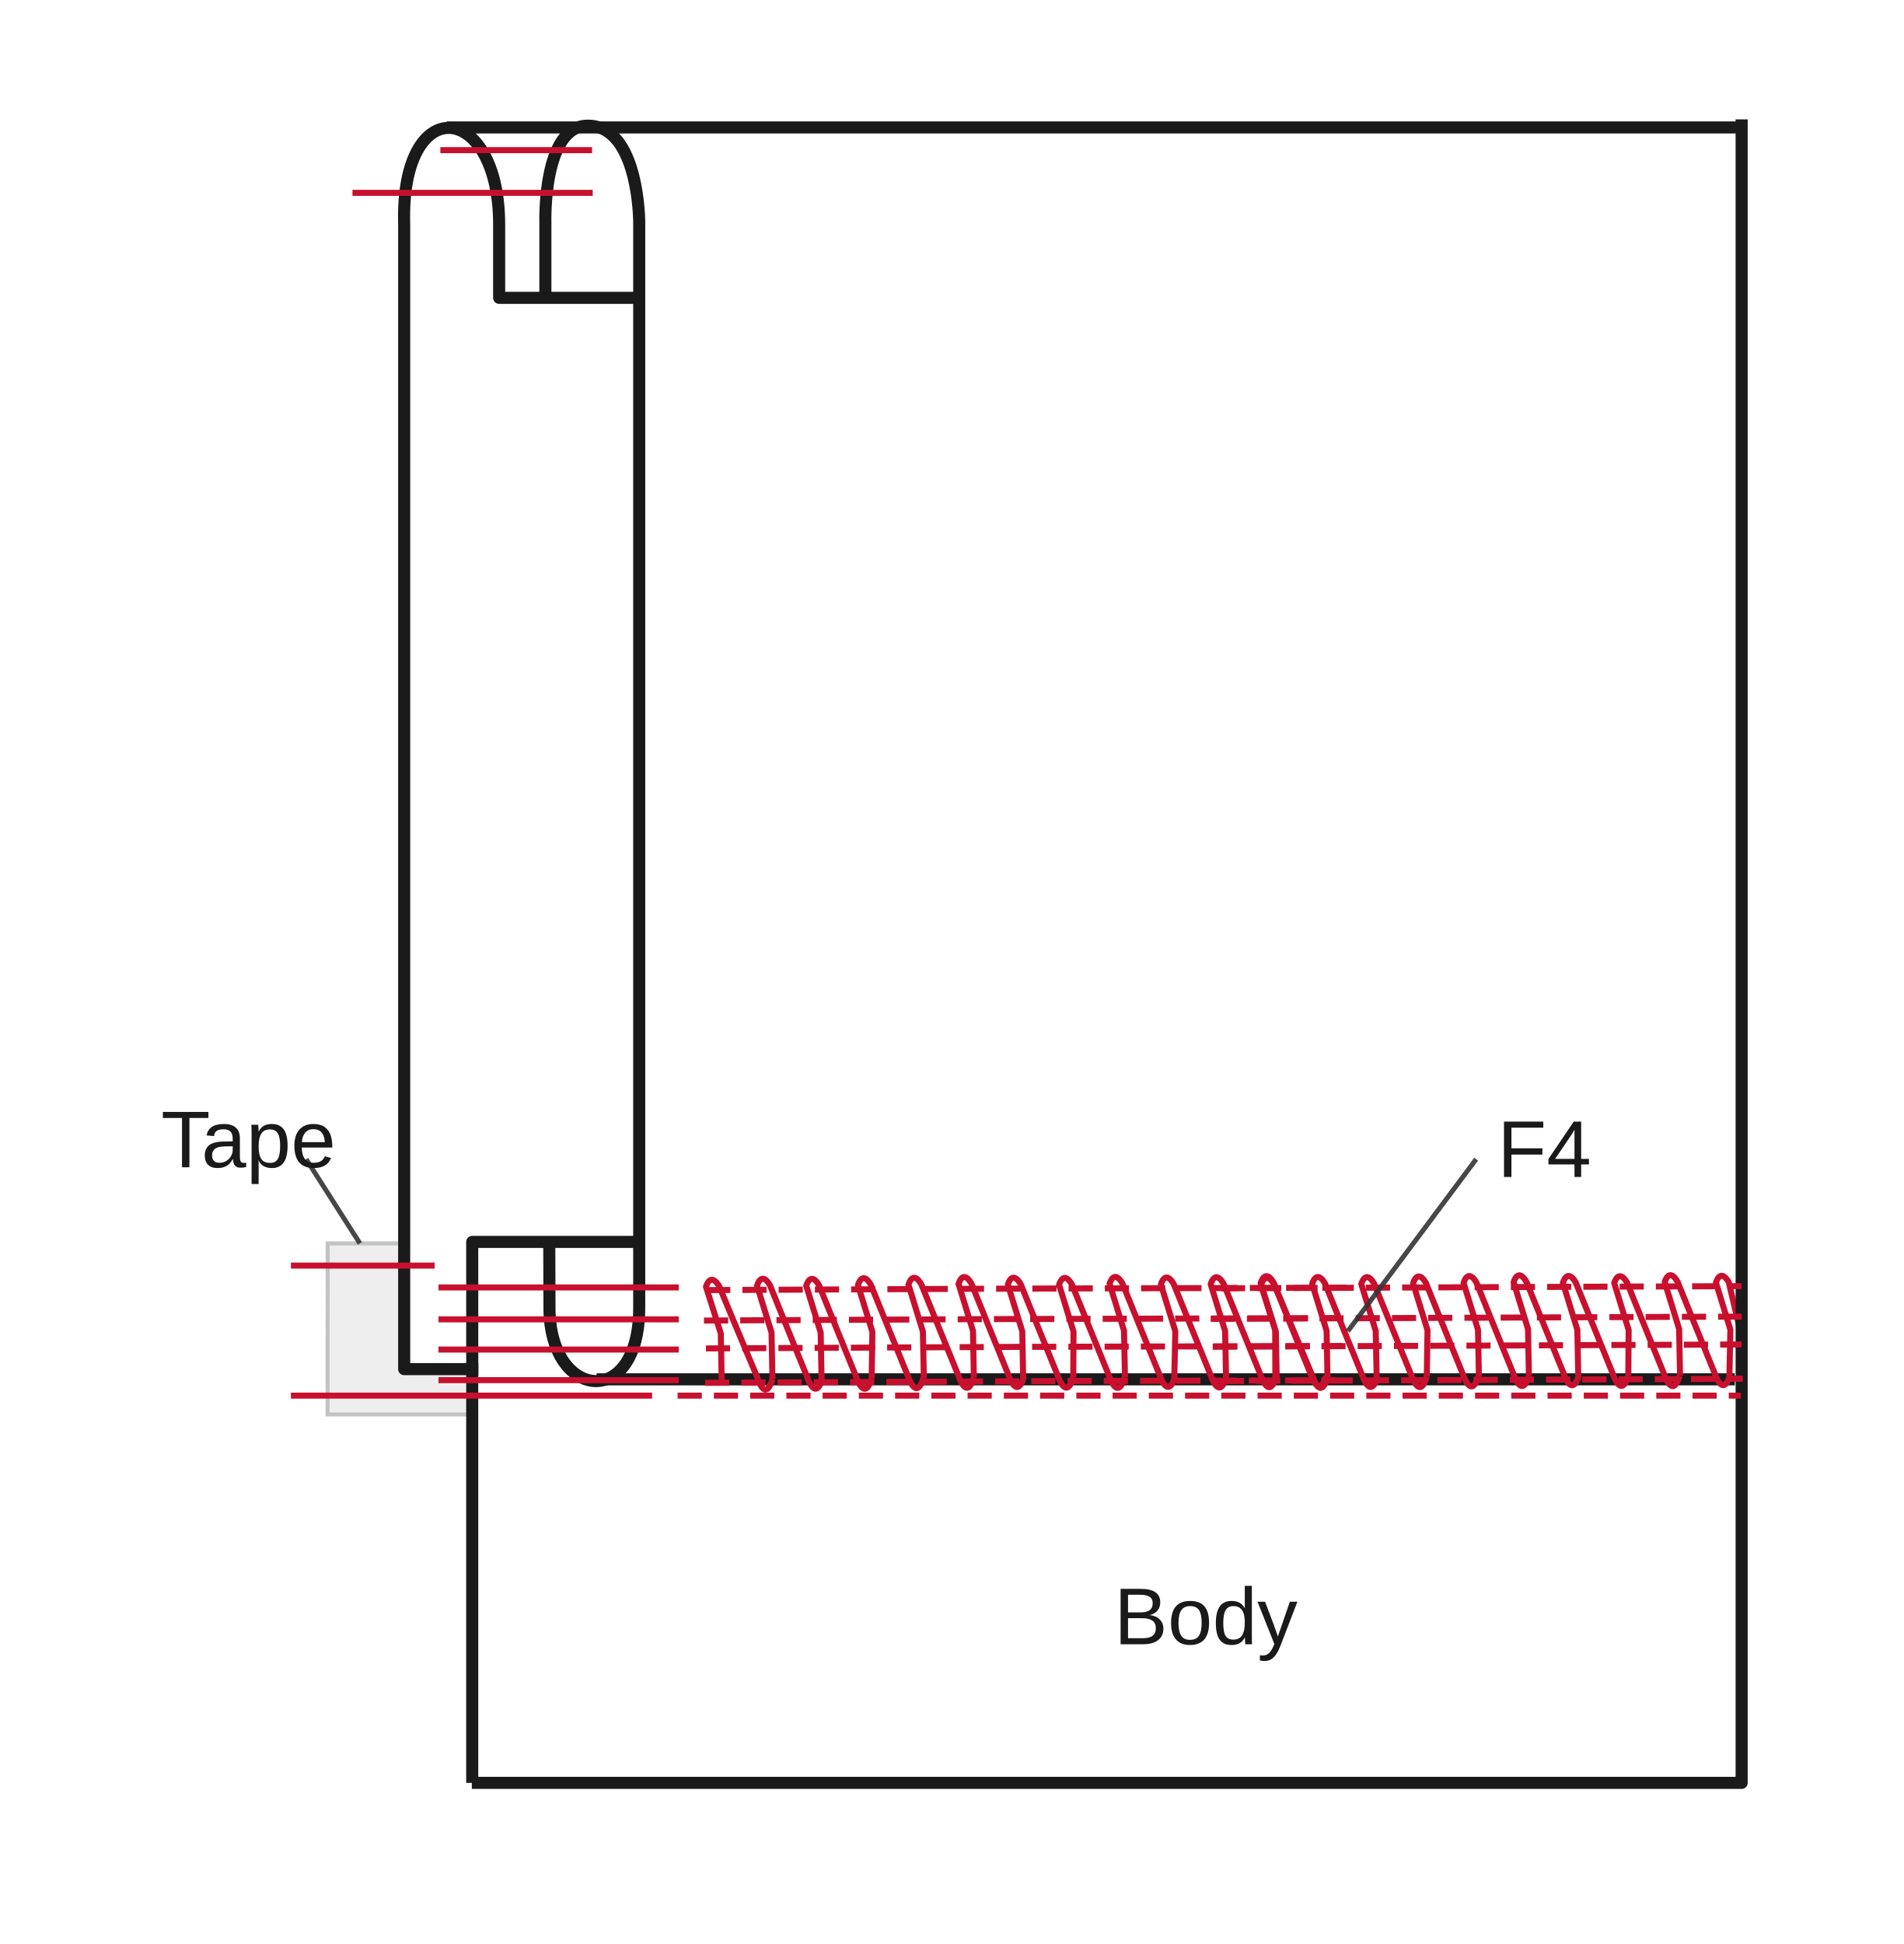
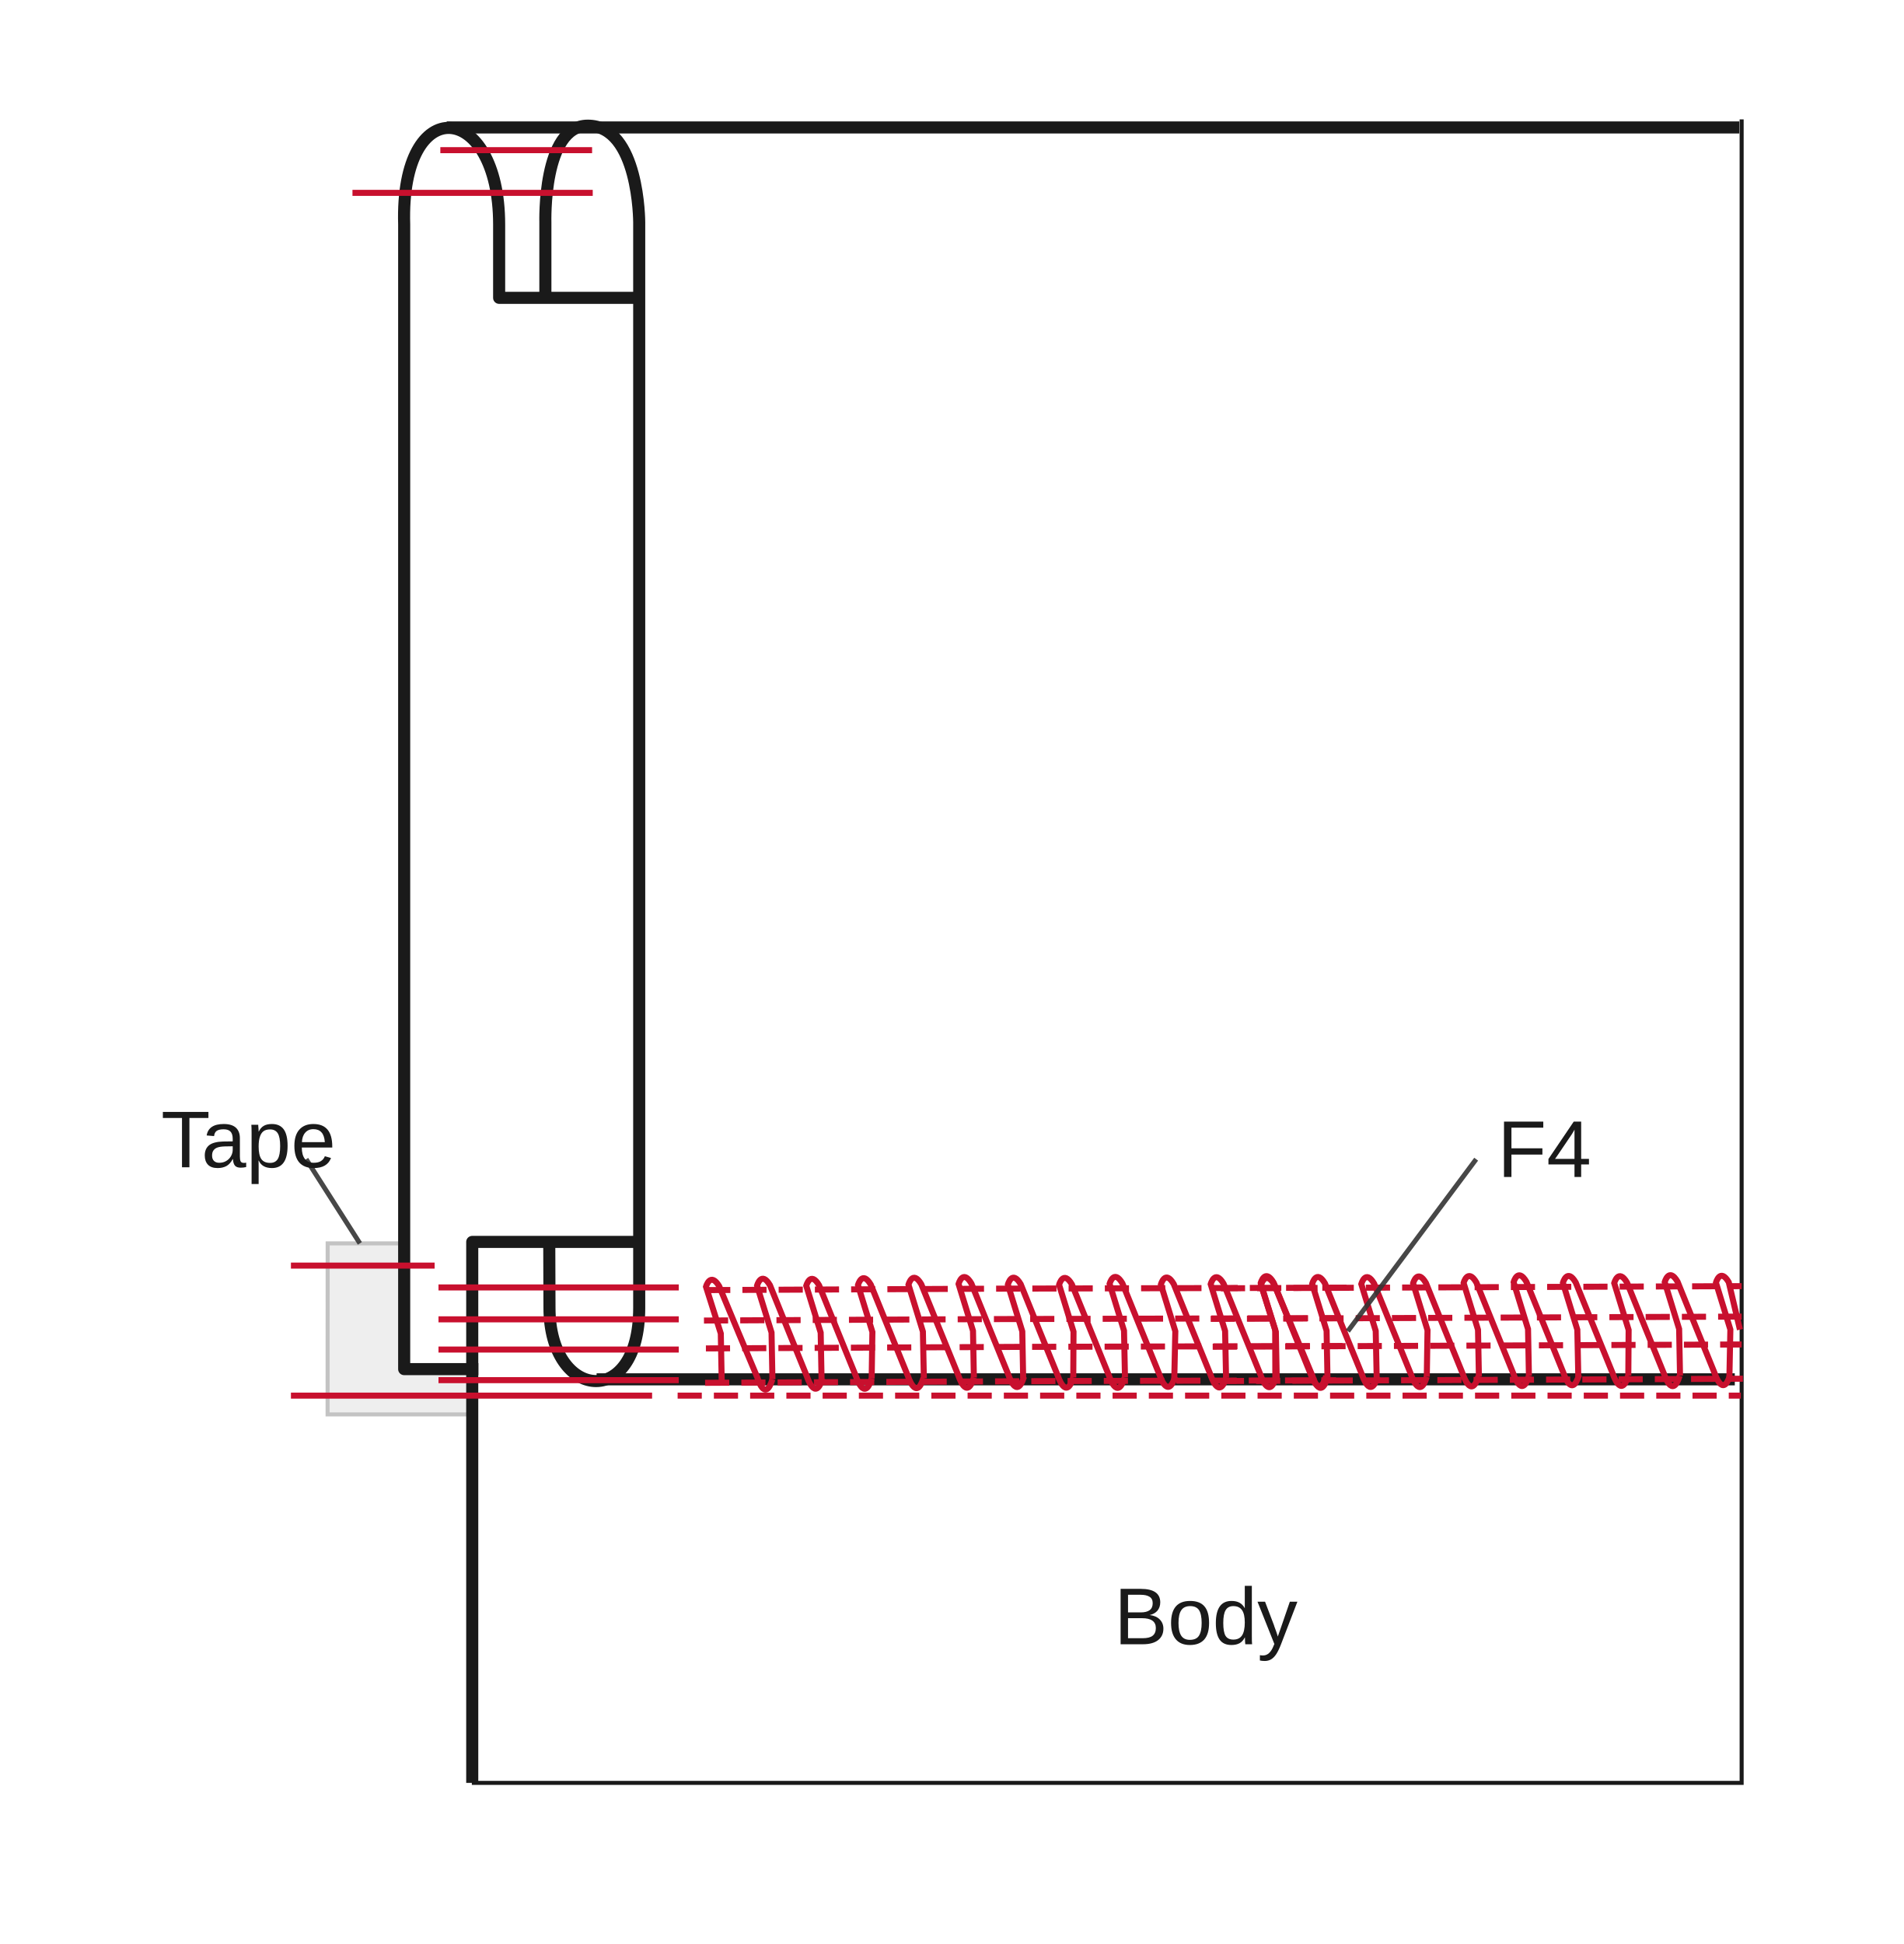
<svg xmlns="http://www.w3.org/2000/svg" viewBox="31.60 0.00 236.38 241.31">
+   <g id="role-break_line" data-role="break_line">
+     <path d="M 247.83 14.82 L 247.83 221.31 L 90.18 221.31" style="stroke:#1A1A1A;stroke-width:0.5;stroke-dasharray:none;fill:none;stroke-linecap:butt;opacity:1" data-role="break_line" data-elem-key="5525d0dc4984e0b0" data-group-key="break_line|#1a1a1a|none|1.0|false" />
+   </g>
  <g id="role-contour_outer" data-role="contour_outer">
    <path d="M 99.79 153.60 L 99.82 162.36 C 99.83 173.84 110.96 175.06 110.96 162.35 L 110.96 27.60 C 110.96 27.60 110.96 15.57 104.55 15.60 C 98.96 15.63 99.31 27.60 99.31 27.60 L 99.31 37.60" style="stroke:#1A1A1A;stroke-width:1.5;stroke-dasharray:none;fill:none;stroke-linecap:butt;stroke-linejoin:round;opacity:1" data-role="contour_outer" data-elem-key="43c7e9b7bf87c96f" data-group-key="contour_outer|#1a1a1a|none|1.5|false" />
  </g>
  <g id="role-fill_interlining" data-role="fill_interlining">
    <path d="M 72.27 175.57 L 72.28 154.34 L 81.28 154.34 L 81.67 170.14 L 90.27 170.14 L 90.27 175.57 L 72.27 175.57 Z" style="stroke:#888888;stroke-width:0.5;stroke-dasharray:none;fill:#DDDDDD;opacity:0.5" data-role="fill_interlining" data-elem-key="a92f5214137f0aec" data-group-key="fill_interlining|#1a1a1a|#27a6de|1.5|false" />
  </g>
  <g id="role-contour_outer" data-role="contour_outer">
    <path d="M 105.67 171.22 L 246.98 171.22" style="stroke:#1A1A1A;stroke-width:1.5;stroke-dasharray:none;fill:none;stroke-linecap:butt;stroke-linejoin:round;opacity:1" data-role="contour_outer" data-elem-key="3e80c50f93686fee" data-group-key="contour_outer|#1a1a1a|none|1.5|false" />
    <path d="M 87.06 15.82 L 247.54 15.82" style="stroke:#1A1A1A;stroke-width:1.5;stroke-dasharray:none;fill:none;stroke-linecap:butt;stroke-linejoin:round;opacity:1" data-role="contour_outer" data-elem-key="ff2668609e139902" data-group-key="contour_outer|#1a1a1a|none|1.5|false" />
    <path d="M 90.99 169.95 L 81.78 169.95 L 81.78 27.87 C 81.28 11.23 93.57 12.54 93.57 27.87 L 93.57 36.97 L 110.57 36.97" style="stroke:#1A1A1A;stroke-width:1.5;stroke-dasharray:none;fill:none;stroke-linecap:butt;stroke-linejoin:round;opacity:1" data-role="contour_outer" data-elem-key="81510e91596f8657" data-group-key="contour_outer|#1a1a1a|none|1.5|false" />
    <path d="M 90.23 221.31 L 90.23 154.16 L 110.56 154.16" style="stroke:#1A1A1A;stroke-width:1.5;stroke-dasharray:none;fill:none;stroke-linecap:butt;stroke-linejoin:round;opacity:1" data-role="contour_outer" data-elem-key="396297f20f0f6d72" data-group-key="contour_outer|#1a1a1a|none|1.5|false" />
  </g>
  <g id="role-stitch_edge" data-role="stitch_edge">
    <path d="M 86.04 159.81 L 115.87 159.81" style="stroke:#C8102E;stroke-width:0.75;stroke-dasharray:none;fill:none;stroke-linecap:butt;opacity:1" data-role="stitch_edge" data-elem-key="a918b2965a2ede5d" data-group-key="stitch_edge|#e02020|none|1.0|false" />
    <path d="M 86.04 167.52 L 115.87 167.52" style="stroke:#C8102E;stroke-width:0.75;stroke-dasharray:none;fill:none;stroke-linecap:butt;opacity:1" data-role="stitch_edge" data-elem-key="8cbfe49ffd490f39" data-group-key="stitch_edge|#e02020|none|1.0|false" />
    <path d="M 86.04 171.32 L 115.87 171.32" style="stroke:#C8102E;stroke-width:0.75;stroke-dasharray:none;fill:none;stroke-linecap:butt;opacity:1" data-role="stitch_edge" data-elem-key="17b60f28b0ea8775" data-group-key="stitch_edge|#e02020|none|1.0|false" />
    <path d="M 86.04 163.77 L 115.87 163.77" style="stroke:#C8102E;stroke-width:0.75;stroke-dasharray:none;fill:none;stroke-linecap:butt;opacity:1" data-role="stitch_edge" data-elem-key="de943f5469803e0c" data-group-key="stitch_edge|#e02020|none|1.0|false" />
    <path d="M 67.72 157.10 L 85.56 157.10" style="stroke:#C8102E;stroke-width:0.75;stroke-dasharray:none;fill:none;stroke-linecap:butt;opacity:1" data-role="stitch_edge" data-elem-key="42c565f8ac99a48e" data-group-key="stitch_edge|#e02020|none|1.0|false" />
    <path d="M 67.72 173.24 L 112.56 173.24" style="stroke:#C8102E;stroke-width:0.75;stroke-dasharray:none;fill:none;stroke-linecap:butt;opacity:1" data-role="stitch_edge" data-elem-key="6c6083171fd6f0e2" data-group-key="stitch_edge|#e02020|none|1.0|false" />
-     <path d="M 121.20 171.34 L 121.09 165.53 L 119.25 159.72 C 119.25 159.72 119.78 157.82 120.89 159.66 L 123.34 165.55 L 125.63 171.00 C 125.63 171.00 126.56 174.21 127.50 171.21" style="stroke:#C8102E;stroke-width:0.75;stroke-dasharray:none;fill:none;stroke-linecap:butt;opacity:1" data-role="stitch_edge" data-elem-key="36aeed0a460de267" data-group-key="stitch_edge|#e02020|none|0.75|false" />
-     <path d="M 127.50 171.21 L 127.39 165.41 L 125.59 159.59 C 125.59 159.59 126.11 157.69 127.19 159.53 L 129.57 165.42 L 131.79 170.88 C 131.79 170.88 132.81 174.10 133.72 171.11" style="stroke:#C8102E;stroke-width:0.75;stroke-dasharray:none;fill:none;stroke-linecap:butt;opacity:1" data-role="stitch_edge" data-elem-key="89368d0e3d26bc8c" data-group-key="stitch_edge|#e02020|none|0.75|false" />
-     <path d="M 133.60 171.23 L 133.49 165.42 L 131.70 159.60 C 131.70 159.60 132.21 157.71 133.29 159.54 L 135.67 165.43 L 137.89 170.89 C 137.89 170.89 138.91 174.11 139.82 171.12" style="stroke:#C8102E;stroke-width:0.75;stroke-dasharray:none;fill:none;stroke-linecap:butt;opacity:1" data-role="stitch_edge" data-elem-key="85b50d34d50bdaf1" data-group-key="stitch_edge|#e02020|none|0.75|false" />
-     <path d="M 139.82 171.12 L 139.91 165.34 L 138.12 159.52 C 138.12 159.52 138.63 157.62 139.71 159.46 L 142.10 165.35 L 144.32 170.81 C 144.32 170.81 145.34 174.03 146.25 171.04" style="stroke:#C8102E;stroke-width:0.75;stroke-dasharray:none;fill:none;stroke-linecap:butt;opacity:1" data-role="stitch_edge" data-elem-key="7dd7052a8fd47a86" data-group-key="stitch_edge|#e02020|none|0.75|false" />
-     <path d="M 146.30 171.09 L 146.18 165.29 L 144.39 159.47 C 144.39 159.47 144.90 157.57 145.98 159.41 L 148.37 165.30 L 150.59 170.76 C 150.59 170.76 151.60 173.98 152.51 170.99" style="stroke:#C8102E;stroke-width:0.75;stroke-dasharray:none;fill:none;stroke-linecap:butt;opacity:1" data-role="stitch_edge" data-elem-key="806eedc220efcf14" data-group-key="stitch_edge|#e02020|none|0.75|false" />
-     <path d="M 152.51 171.00 L 152.40 165.20 L 150.61 159.38 C 150.61 159.38 151.12 157.48 152.20 159.32 L 154.58 165.21 L 156.80 170.67 C 156.80 170.67 157.82 173.89 158.73 170.90" style="stroke:#C8102E;stroke-width:0.75;stroke-dasharray:none;fill:none;stroke-linecap:butt;opacity:1" data-role="stitch_edge" data-elem-key="e3ae912c06034557" data-group-key="stitch_edge|#e02020|none|0.75|false" />
-     <path d="M 158.63 171.08 L 158.52 165.27 L 156.73 159.46 C 156.73 159.46 157.23 157.56 158.32 159.40 L 160.70 165.29 L 162.92 170.75 C 162.92 170.75 163.94 173.97 164.85 170.98" style="stroke:#C8102E;stroke-width:0.75;stroke-dasharray:none;fill:none;stroke-linecap:butt;opacity:1" data-role="stitch_edge" data-elem-key="7729a820561a5d38" data-group-key="stitch_edge|#e02020|none|0.75|false" />
-     <path d="M 164.85 170.98 L 164.88 165.30 L 163.09 159.48 C 163.09 159.48 163.60 157.59 164.68 159.43 L 167.07 165.32 L 169.29 170.78 C 169.29 170.78 170.31 174.00 171.22 171.00" style="stroke:#C8102E;stroke-width:0.75;stroke-dasharray:none;fill:none;stroke-linecap:butt;opacity:1" data-role="stitch_edge" data-elem-key="75f27aeaaf872c5d" data-group-key="stitch_edge|#e02020|none|0.75|false" />
-     <path d="M 171.27 170.99 L 171.15 165.18 L 169.36 159.36 C 169.36 159.36 169.87 157.47 170.95 159.30 L 173.34 165.20 L 175.56 170.66 C 175.56 170.66 176.57 173.87 177.49 170.88" style="stroke:#C8102E;stroke-width:0.75;stroke-dasharray:none;fill:none;stroke-linecap:butt;opacity:1" data-role="stitch_edge" data-elem-key="a0d03de91c679665" data-group-key="stitch_edge|#e02020|none|0.75|false" />
-     <path d="M 177.39 171.17 L 177.52 165.25 L 175.73 159.44 C 175.73 159.44 176.24 157.54 177.32 159.38 L 179.70 165.27 L 181.92 170.73 C 181.92 170.73 182.94 173.95 183.85 170.95" style="stroke:#C8102E;stroke-width:0.75;stroke-dasharray:none;fill:none;stroke-linecap:butt;opacity:1" data-role="stitch_edge" data-elem-key="90f8c72476d1b92b" data-group-key="stitch_edge|#e02020|none|0.75|false" />
-     <path d="M 183.82 171.02 L 183.70 165.22 L 181.91 159.40 C 181.91 159.40 182.42 157.50 183.51 159.34 L 185.89 165.23 L 188.11 170.69 C 188.11 170.69 189.13 173.91 190.04 170.92" style="stroke:#C8102E;stroke-width:0.75;stroke-dasharray:none;fill:none;stroke-linecap:butt;opacity:1" data-role="stitch_edge" data-elem-key="7a2a3d10ad1214bb" data-group-key="stitch_edge|#e02020|none|0.75|false" />
-     <path d="M 189.94 171.22 L 189.92 165.09 L 188.12 159.27 C 188.12 159.27 188.64 157.37 189.72 159.21 L 192.10 165.10 L 194.32 170.56 C 194.32 170.56 195.34 173.78 196.25 170.79" style="stroke:#C8102E;stroke-width:0.75;stroke-dasharray:none;fill:none;stroke-linecap:butt;opacity:1" data-role="stitch_edge" data-elem-key="2ce01d2c81fb0ef5" data-group-key="stitch_edge|#e02020|none|0.75|false" />
-     <path d="M 190.11 171.13 L 190.00 165.32 L 188.16 159.50 C 188.16 159.50 188.69 157.61 189.80 159.44 L 192.26 165.33 L 194.54 170.79 C 194.54 170.79 195.47 173.99 196.42 171.00" style="stroke:#C8102E;stroke-width:0.75;stroke-dasharray:none;fill:none;stroke-linecap:butt;opacity:1" data-role="stitch_edge" data-elem-key="e596d3f88dfae1be" data-group-key="stitch_edge|#e02020|none|0.75|false" />
-     <path d="M 196.41 171.00 L 196.30 165.19 L 194.51 159.37 C 194.51 159.37 195.02 157.48 196.10 159.31 L 198.48 165.21 L 200.71 170.67 C 200.71 170.67 201.72 173.88 202.63 170.89" style="stroke:#C8102E;stroke-width:0.75;stroke-dasharray:none;fill:none;stroke-linecap:butt;opacity:1" data-role="stitch_edge" data-elem-key="80c73c1c875cd140" data-group-key="stitch_edge|#e02020|none|0.75|false" />
-     <path d="M 202.52 171.01 L 202.40 165.21 L 200.61 159.39 C 200.61 159.39 201.12 157.49 202.20 159.33 L 204.59 165.22 L 206.81 170.68 C 206.81 170.68 207.83 173.90 208.74 170.90" style="stroke:#C8102E;stroke-width:0.75;stroke-dasharray:none;fill:none;stroke-linecap:butt;opacity:1" data-role="stitch_edge" data-elem-key="989323b515a3fd0c" data-group-key="stitch_edge|#e02020|none|0.75|false" />
-     <path d="M 208.74 170.90 L 208.83 165.12 L 207.04 159.30 C 207.04 159.30 207.55 157.41 208.63 159.25 L 211.01 165.14 L 213.23 170.60 C 213.23 170.60 214.25 173.81 215.16 170.82" style="stroke:#C8102E;stroke-width:0.75;stroke-dasharray:none;fill:none;stroke-linecap:butt;opacity:1" data-role="stitch_edge" data-elem-key="c04e0704307b5277" data-group-key="stitch_edge|#e02020|none|0.75|false" />
-     <path d="M 215.21 170.88 L 215.10 165.07 L 213.31 159.25 C 213.31 159.25 213.82 157.36 214.90 159.20 L 217.28 165.09 L 219.50 170.55 C 219.50 170.55 220.52 173.77 221.43 170.77" style="stroke:#C8102E;stroke-width:0.75;stroke-dasharray:none;fill:none;stroke-linecap:butt;opacity:1" data-role="stitch_edge" data-elem-key="38444c3e12018c58" data-group-key="stitch_edge|#e02020|none|0.75|false" />
-     <path d="M 221.42 170.79 L 221.31 164.98 L 219.52 159.16 C 219.52 159.16 220.03 157.27 221.11 159.11 L 223.50 164.99 L 225.72 170.46 C 225.72 170.46 226.73 173.67 227.64 170.68" style="stroke:#C8102E;stroke-width:0.75;stroke-dasharray:none;fill:none;stroke-linecap:butt;opacity:1" data-role="stitch_edge" data-elem-key="369649fc6c8225a0" data-group-key="stitch_edge|#e02020|none|0.75|false" />
-     <path d="M 227.55 170.87 L 227.43 165.06 L 225.64 159.24 C 225.64 159.24 226.15 157.35 227.23 159.19 L 229.62 165.07 L 231.84 170.53 C 231.84 170.53 232.85 173.75 233.76 170.76" style="stroke:#C8102E;stroke-width:0.75;stroke-dasharray:none;fill:none;stroke-linecap:butt;opacity:1" data-role="stitch_edge" data-elem-key="35400c0a6d95433f" data-group-key="stitch_edge|#e02020|none|0.75|false" />
-     <path d="M 233.76 170.76 L 233.80 165.09 L 232.01 159.27 C 232.01 159.27 232.52 157.38 233.60 159.21 L 235.98 165.10 L 238.20 170.56 C 238.20 170.56 239.22 173.78 240.13 170.79" style="stroke:#C8102E;stroke-width:0.75;stroke-dasharray:none;fill:none;stroke-linecap:butt;opacity:1" data-role="stitch_edge" data-elem-key="784090009972d227" data-group-key="stitch_edge|#e02020|none|0.75|false" />
-     <path d="M 240.18 170.77 L 240.07 164.97 L 238.28 159.15 C 238.28 159.15 238.79 157.25 239.87 159.09 L 242.25 164.98 L 244.47 170.44 C 244.47 170.44 245.49 173.66 246.40 170.67" style="stroke:#C8102E;stroke-width:0.75;stroke-dasharray:none;fill:none;stroke-linecap:butt;opacity:1" data-role="stitch_edge" data-elem-key="c81aa74d305a38d4" data-group-key="stitch_edge|#e02020|none|0.75|false" />
-     <path d="M 246.31 170.95 L 246.43 165.04 L 244.64 159.22 C 244.64 159.22 245.15 157.33 246.23 159.16 L 247.62 165.05" style="stroke:#C8102E;stroke-width:0.75;stroke-dasharray:none;fill:none;stroke-linecap:butt;opacity:1" data-role="stitch_edge" data-elem-key="66e20461e051c97a" data-group-key="stitch_edge|#e02020|none|0.75|false" />
-   </g>
-   <g id="role-contour_outer" data-role="contour_outer">
-     <path d="M 247.83 14.82 L 247.83 221.31 L 90.18 221.31" style="stroke:#1A1A1A;stroke-width:1.5;stroke-dasharray:none;fill:none;stroke-linecap:butt;stroke-linejoin:round;opacity:1" data-role="contour_outer" data-elem-key="5525d0dc4984e0b0" data-group-key="contour_outer|#1a1a1a|none|1.0|false" />
-   </g>
-   <g id="role-stitch_edge" data-role="stitch_edge">
+     <path d="M 121.20 171.34 L 121.09 165.53 L 119.25 159.72 C 119.25 159.72 119.78 157.82 120.89 159.66 L 123.34 165.55 L 125.63 171.00 C 125.63 171.00 126.56 174.21 127.50 171.21" style="stroke:#C8102E;stroke-width:0.75;stroke-dasharray:none;fill:none;stroke-linecap:butt;opacity:1" data-role="stitch_edge" data-elem-key="36aeed0a460de267" data-group-key="stitch_edge|#e02020|none|0.8|false" />
+     <path d="M 127.50 171.21 L 127.39 165.41 L 125.59 159.59 C 125.59 159.59 126.11 157.69 127.19 159.53 L 129.57 165.42 L 131.79 170.88 C 131.79 170.88 132.81 174.10 133.72 171.11" style="stroke:#C8102E;stroke-width:0.75;stroke-dasharray:none;fill:none;stroke-linecap:butt;opacity:1" data-role="stitch_edge" data-elem-key="89368d0e3d26bc8c" data-group-key="stitch_edge|#e02020|none|0.8|false" />
+     <path d="M 133.60 171.23 L 133.49 165.42 L 131.70 159.60 C 131.70 159.60 132.21 157.71 133.29 159.54 L 135.67 165.43 L 137.89 170.89 C 137.89 170.89 138.91 174.11 139.82 171.12" style="stroke:#C8102E;stroke-width:0.75;stroke-dasharray:none;fill:none;stroke-linecap:butt;opacity:1" data-role="stitch_edge" data-elem-key="85b50d34d50bdaf1" data-group-key="stitch_edge|#e02020|none|0.8|false" />
+     <path d="M 139.82 171.12 L 139.91 165.34 L 138.12 159.52 C 138.12 159.52 138.63 157.62 139.71 159.46 L 142.10 165.35 L 144.32 170.81 C 144.32 170.81 145.34 174.03 146.25 171.04" style="stroke:#C8102E;stroke-width:0.75;stroke-dasharray:none;fill:none;stroke-linecap:butt;opacity:1" data-role="stitch_edge" data-elem-key="7dd7052a8fd47a86" data-group-key="stitch_edge|#e02020|none|0.8|false" />
+     <path d="M 146.30 171.09 L 146.18 165.29 L 144.39 159.47 C 144.39 159.47 144.90 157.57 145.98 159.41 L 148.37 165.30 L 150.59 170.76 C 150.59 170.76 151.60 173.98 152.51 170.99" style="stroke:#C8102E;stroke-width:0.75;stroke-dasharray:none;fill:none;stroke-linecap:butt;opacity:1" data-role="stitch_edge" data-elem-key="806eedc220efcf14" data-group-key="stitch_edge|#e02020|none|0.8|false" />
+     <path d="M 152.51 171.00 L 152.40 165.20 L 150.61 159.38 C 150.61 159.38 151.12 157.48 152.20 159.32 L 154.58 165.21 L 156.80 170.67 C 156.80 170.67 157.82 173.89 158.73 170.90" style="stroke:#C8102E;stroke-width:0.75;stroke-dasharray:none;fill:none;stroke-linecap:butt;opacity:1" data-role="stitch_edge" data-elem-key="e3ae912c06034557" data-group-key="stitch_edge|#e02020|none|0.8|false" />
+     <path d="M 158.63 171.08 L 158.52 165.27 L 156.73 159.46 C 156.73 159.46 157.23 157.56 158.32 159.40 L 160.70 165.29 L 162.92 170.75 C 162.92 170.75 163.94 173.97 164.85 170.98" style="stroke:#C8102E;stroke-width:0.75;stroke-dasharray:none;fill:none;stroke-linecap:butt;opacity:1" data-role="stitch_edge" data-elem-key="7729a820561a5d38" data-group-key="stitch_edge|#e02020|none|0.8|false" />
+     <path d="M 164.85 170.98 L 164.88 165.30 L 163.09 159.48 C 163.09 159.48 163.60 157.59 164.68 159.43 L 167.07 165.32 L 169.29 170.78 C 169.29 170.78 170.31 174.00 171.22 171.00" style="stroke:#C8102E;stroke-width:0.75;stroke-dasharray:none;fill:none;stroke-linecap:butt;opacity:1" data-role="stitch_edge" data-elem-key="75f27aeaaf872c5d" data-group-key="stitch_edge|#e02020|none|0.8|false" />
+     <path d="M 171.27 170.99 L 171.15 165.18 L 169.36 159.36 C 169.36 159.36 169.87 157.47 170.95 159.30 L 173.34 165.20 L 175.56 170.66 C 175.56 170.66 176.57 173.87 177.49 170.88" style="stroke:#C8102E;stroke-width:0.75;stroke-dasharray:none;fill:none;stroke-linecap:butt;opacity:1" data-role="stitch_edge" data-elem-key="a0d03de91c679665" data-group-key="stitch_edge|#e02020|none|0.8|false" />
+     <path d="M 177.39 171.17 L 177.52 165.25 L 175.73 159.44 C 175.73 159.44 176.24 157.54 177.32 159.38 L 179.70 165.27 L 181.92 170.73 C 181.92 170.73 182.94 173.95 183.85 170.95" style="stroke:#C8102E;stroke-width:0.75;stroke-dasharray:none;fill:none;stroke-linecap:butt;opacity:1" data-role="stitch_edge" data-elem-key="90f8c72476d1b92b" data-group-key="stitch_edge|#e02020|none|0.8|false" />
+     <path d="M 183.82 171.02 L 183.70 165.22 L 181.91 159.40 C 181.91 159.40 182.42 157.50 183.51 159.34 L 185.89 165.23 L 188.11 170.69 C 188.11 170.69 189.13 173.91 190.04 170.92" style="stroke:#C8102E;stroke-width:0.75;stroke-dasharray:none;fill:none;stroke-linecap:butt;opacity:1" data-role="stitch_edge" data-elem-key="7a2a3d10ad1214bb" data-group-key="stitch_edge|#e02020|none|0.8|false" />
+     <path d="M 189.94 171.22 L 189.92 165.09 L 188.12 159.27 C 188.12 159.27 188.64 157.37 189.72 159.21 L 192.10 165.10 L 194.32 170.56 C 194.32 170.56 195.34 173.78 196.25 170.79" style="stroke:#C8102E;stroke-width:0.75;stroke-dasharray:none;fill:none;stroke-linecap:butt;opacity:1" data-role="stitch_edge" data-elem-key="2ce01d2c81fb0ef5" data-group-key="stitch_edge|#e02020|none|0.8|false" />
+     <path d="M 190.11 171.13 L 190.00 165.32 L 188.16 159.50 C 188.16 159.50 188.69 157.61 189.80 159.44 L 192.26 165.33 L 194.54 170.79 C 194.54 170.79 195.47 173.99 196.42 171.00" style="stroke:#C8102E;stroke-width:0.75;stroke-dasharray:none;fill:none;stroke-linecap:butt;opacity:1" data-role="stitch_edge" data-elem-key="e596d3f88dfae1be" data-group-key="stitch_edge|#e02020|none|0.8|false" />
+     <path d="M 196.41 171.00 L 196.30 165.19 L 194.51 159.37 C 194.51 159.37 195.02 157.48 196.10 159.31 L 198.48 165.21 L 200.71 170.67 C 200.71 170.67 201.72 173.88 202.63 170.89" style="stroke:#C8102E;stroke-width:0.75;stroke-dasharray:none;fill:none;stroke-linecap:butt;opacity:1" data-role="stitch_edge" data-elem-key="80c73c1c875cd140" data-group-key="stitch_edge|#e02020|none|0.8|false" />
+     <path d="M 202.52 171.01 L 202.40 165.21 L 200.61 159.39 C 200.61 159.39 201.12 157.49 202.20 159.33 L 204.59 165.22 L 206.81 170.68 C 206.81 170.68 207.83 173.90 208.74 170.90" style="stroke:#C8102E;stroke-width:0.75;stroke-dasharray:none;fill:none;stroke-linecap:butt;opacity:1" data-role="stitch_edge" data-elem-key="989323b515a3fd0c" data-group-key="stitch_edge|#e02020|none|0.8|false" />
+     <path d="M 208.74 170.90 L 208.83 165.12 L 207.04 159.30 C 207.04 159.30 207.55 157.41 208.63 159.25 L 211.01 165.14 L 213.23 170.60 C 213.23 170.60 214.25 173.81 215.16 170.82" style="stroke:#C8102E;stroke-width:0.75;stroke-dasharray:none;fill:none;stroke-linecap:butt;opacity:1" data-role="stitch_edge" data-elem-key="c04e0704307b5277" data-group-key="stitch_edge|#e02020|none|0.8|false" />
+     <path d="M 215.21 170.88 L 215.10 165.07 L 213.31 159.25 C 213.31 159.25 213.82 157.36 214.90 159.20 L 217.28 165.09 L 219.50 170.55 C 219.50 170.55 220.52 173.77 221.43 170.77" style="stroke:#C8102E;stroke-width:0.75;stroke-dasharray:none;fill:none;stroke-linecap:butt;opacity:1" data-role="stitch_edge" data-elem-key="38444c3e12018c58" data-group-key="stitch_edge|#e02020|none|0.8|false" />
+     <path d="M 221.42 170.79 L 221.31 164.98 L 219.52 159.16 C 219.52 159.16 220.03 157.27 221.11 159.11 L 223.50 164.99 L 225.72 170.46 C 225.72 170.46 226.73 173.67 227.64 170.68" style="stroke:#C8102E;stroke-width:0.75;stroke-dasharray:none;fill:none;stroke-linecap:butt;opacity:1" data-role="stitch_edge" data-elem-key="369649fc6c8225a0" data-group-key="stitch_edge|#e02020|none|0.8|false" />
+     <path d="M 227.55 170.87 L 227.43 165.06 L 225.64 159.24 C 225.64 159.24 226.15 157.35 227.23 159.19 L 229.62 165.07 L 231.84 170.53 C 231.84 170.53 232.85 173.75 233.76 170.76" style="stroke:#C8102E;stroke-width:0.75;stroke-dasharray:none;fill:none;stroke-linecap:butt;opacity:1" data-role="stitch_edge" data-elem-key="35400c0a6d95433f" data-group-key="stitch_edge|#e02020|none|0.8|false" />
+     <path d="M 233.76 170.76 L 233.80 165.09 L 232.01 159.27 C 232.01 159.27 232.52 157.38 233.60 159.21 L 235.98 165.10 L 238.20 170.56 C 238.20 170.56 239.22 173.78 240.13 170.79" style="stroke:#C8102E;stroke-width:0.75;stroke-dasharray:none;fill:none;stroke-linecap:butt;opacity:1" data-role="stitch_edge" data-elem-key="784090009972d227" data-group-key="stitch_edge|#e02020|none|0.8|false" />
+     <path d="M 240.18 170.77 L 240.07 164.97 L 238.28 159.15 C 238.28 159.15 238.79 157.25 239.87 159.09 L 242.25 164.98 L 244.47 170.44 C 244.47 170.44 245.49 173.66 246.40 170.67" style="stroke:#C8102E;stroke-width:0.75;stroke-dasharray:none;fill:none;stroke-linecap:butt;opacity:1" data-role="stitch_edge" data-elem-key="c81aa74d305a38d4" data-group-key="stitch_edge|#e02020|none|0.8|false" />
+     <path d="M 246.31 170.95 L 246.43 165.04 L 244.64 159.22 C 244.64 159.22 245.15 157.33 246.23 159.16 L 247.62 165.05" style="stroke:#C8102E;stroke-width:0.75;stroke-dasharray:none;fill:none;stroke-linecap:butt;opacity:1" data-role="stitch_edge" data-elem-key="66e20461e051c97a" data-group-key="stitch_edge|#e02020|none|0.8|false" />
    <path d="M 86.27 18.64 L 105.11 18.64" style="stroke:#C8102E;stroke-width:0.75;stroke-dasharray:none;fill:none;stroke-linecap:butt;opacity:1" data-role="stitch_edge" data-elem-key="8419fabf74d6ffd2" data-group-key="stitch_edge|#e02020|none|1.0|false" />
    <path d="M 75.36 23.94 L 105.19 23.94" style="stroke:#C8102E;stroke-width:0.75;stroke-dasharray:none;fill:none;stroke-linecap:butt;opacity:1" data-role="stitch_edge" data-elem-key="4199d70cf80d1905" data-group-key="stitch_edge|#e02020|none|1.0|false" />
  </g>
  <g id="role-stitch_thru" data-role="stitch_thru">
-     <path d="M 115.73 173.24 L 247.73 173.24" style="stroke:#C8102E;stroke-width:0.75;stroke-dasharray:3 1.5;fill:none;stroke-linecap:butt;opacity:1" data-role="stitch_thru" data-elem-key="535f82de516516c7" data-group-key="boundary_lining|#e02020|none|1.0|true" />
-     <path d="M 119.24 167.38 L 157.74 167.19 L 198.28 167.08" style="stroke:#C8102E;stroke-width:0.75;stroke-dasharray:3 1.5;fill:none;stroke-linecap:butt;opacity:1" data-role="stitch_thru" data-elem-key="13f342d6905877e8" data-group-key="stitch_thru|#e02020|none|0.75|true" />
-     <path d="M 119.14 171.65 L 162.87 171.43 L 197.48 171.34" style="stroke:#C8102E;stroke-width:0.75;stroke-dasharray:3 1.5;fill:none;stroke-linecap:butt;opacity:1" data-role="stitch_thru" data-elem-key="71b1d887b113daaf" data-group-key="stitch_thru|#e02020|none|0.75|true" />
-     <path d="M 119.27 160.14 L 156.24 159.96 L 199.20 159.84" style="stroke:#C8102E;stroke-width:0.75;stroke-dasharray:3 1.5;fill:none;stroke-linecap:butt;opacity:1" data-role="stitch_thru" data-elem-key="9732599e3bccdb0e" data-group-key="stitch_thru|#e02020|none|0.75|true" />
-     <path d="M 119.00 163.92 L 154.97 163.74 L 197.93 163.62" style="stroke:#C8102E;stroke-width:0.75;stroke-dasharray:3 1.5;fill:none;stroke-linecap:butt;opacity:1" data-role="stitch_thru" data-elem-key="ba581ce3af8d0b20" data-group-key="stitch_thru|#e02020|none|0.75|true" />
-     <path d="M 182.16 167.17 L 226.65 166.98 L 247.83 166.89" style="stroke:#C8102E;stroke-width:0.75;stroke-dasharray:3 1.5;fill:none;stroke-linecap:butt;opacity:1" data-role="stitch_thru" data-elem-key="f45aeae2a4c55331" data-group-key="stitch_thru|#e02020|none|0.75|true" />
-     <path d="M 183.05 171.43 L 231.78 171.22 L 247.98 171.14" style="stroke:#C8102E;stroke-width:0.75;stroke-dasharray:3 1.5;fill:none;stroke-linecap:butt;opacity:1" data-role="stitch_thru" data-elem-key="bae928c375fc2e8d" data-group-key="stitch_thru|#e02020|none|0.75|true" />
-     <path d="M 183.18 159.92 L 225.15 159.74 L 247.83 159.65" style="stroke:#C8102E;stroke-width:0.75;stroke-dasharray:3 1.5;fill:none;stroke-linecap:butt;opacity:1" data-role="stitch_thru" data-elem-key="1081565bc623d038" data-group-key="stitch_thru|#e02020|none|0.75|true" />
-     <path d="M 181.91 163.71 L 223.89 163.53 L 247.83 163.43" style="stroke:#C8102E;stroke-width:0.75;stroke-dasharray:3 1.5;fill:none;stroke-linecap:butt;opacity:1" data-role="stitch_thru" data-elem-key="011b5306b71caf2d" data-group-key="stitch_thru|#e02020|none|0.75|true" />
+     <path d="M 115.73 173.24 L 247.73 173.24" style="stroke:#C8102E;stroke-width:0.75;stroke-dasharray:3 1.5;fill:none;stroke-linecap:butt;opacity:1" data-role="stitch_thru" data-elem-key="535f82de516516c7" data-group-key="stitch_thru|#e02020|none|1.0|true" />
+     <path d="M 119.24 167.38 L 157.74 167.19 L 198.28 167.08" style="stroke:#C8102E;stroke-width:0.75;stroke-dasharray:3 1.5;fill:none;stroke-linecap:butt;opacity:1" data-role="stitch_thru" data-elem-key="13f342d6905877e8" data-group-key="stitch_thru|#e02020|none|0.8|true" />
+     <path d="M 119.14 171.65 L 162.87 171.43 L 197.48 171.34" style="stroke:#C8102E;stroke-width:0.75;stroke-dasharray:3 1.5;fill:none;stroke-linecap:butt;opacity:1" data-role="stitch_thru" data-elem-key="71b1d887b113daaf" data-group-key="stitch_thru|#e02020|none|0.8|true" />
+     <path d="M 119.27 160.14 L 156.24 159.96 L 199.20 159.84" style="stroke:#C8102E;stroke-width:0.75;stroke-dasharray:3 1.5;fill:none;stroke-linecap:butt;opacity:1" data-role="stitch_thru" data-elem-key="9732599e3bccdb0e" data-group-key="stitch_thru|#e02020|none|0.8|true" />
+     <path d="M 119.00 163.92 L 154.97 163.74 L 197.93 163.62" style="stroke:#C8102E;stroke-width:0.75;stroke-dasharray:3 1.5;fill:none;stroke-linecap:butt;opacity:1" data-role="stitch_thru" data-elem-key="ba581ce3af8d0b20" data-group-key="stitch_thru|#e02020|none|0.8|true" />
+     <path d="M 182.16 167.17 L 226.65 166.98 L 247.83 166.89" style="stroke:#C8102E;stroke-width:0.75;stroke-dasharray:3 1.5;fill:none;stroke-linecap:butt;opacity:1" data-role="stitch_thru" data-elem-key="f45aeae2a4c55331" data-group-key="stitch_thru|#e02020|none|0.8|true" />
+     <path d="M 183.05 171.43 L 231.78 171.22 L 247.98 171.14" style="stroke:#C8102E;stroke-width:0.75;stroke-dasharray:3 1.5;fill:none;stroke-linecap:butt;opacity:1" data-role="stitch_thru" data-elem-key="bae928c375fc2e8d" data-group-key="stitch_thru|#e02020|none|0.8|true" />
+     <path d="M 183.18 159.92 L 225.15 159.74 L 247.83 159.65" style="stroke:#C8102E;stroke-width:0.75;stroke-dasharray:3 1.5;fill:none;stroke-linecap:butt;opacity:1" data-role="stitch_thru" data-elem-key="1081565bc623d038" data-group-key="stitch_thru|#e02020|none|0.8|true" />
+     <path d="M 181.91 163.71 L 223.89 163.53 L 247.83 163.43" style="stroke:#C8102E;stroke-width:0.75;stroke-dasharray:3 1.5;fill:none;stroke-linecap:butt;opacity:1" data-role="stitch_thru" data-elem-key="011b5306b71caf2d" data-group-key="stitch_thru|#e02020|none|0.8|true" />
  </g>
  <g id="role-callout_line" data-role="callout_line">
-     <path d="M 214.87 143.89 L 198.94 165.24" style="stroke:#333333;stroke-width:0.6;stroke-dasharray:none;fill:none;stroke-linecap:butt;opacity:0.9" data-role="callout_line" data-elem-key="87336a01b47efdfa" data-group-key="callout_line|#1a1a1a|none|0.75|false" />
-     <path d="M 69.61 143.89 L 76.28 154.34" style="stroke:#333333;stroke-width:0.6;stroke-dasharray:none;fill:none;stroke-linecap:butt;opacity:0.9" data-role="callout_line" data-elem-key="3aab04b38791917d" data-group-key="callout_line|#1a1a1a|none|0.75|false" />
+     <path d="M 214.87 143.89 L 198.94 165.24" style="stroke:#333333;stroke-width:0.6;stroke-dasharray:none;fill:none;stroke-linecap:butt;opacity:0.9" data-role="callout_line" data-elem-key="87336a01b47efdfa" data-group-key="callout_line|#1a1a1a|none|0.8|false" />
+     <path d="M 69.61 143.89 L 76.28 154.34" style="stroke:#333333;stroke-width:0.6;stroke-dasharray:none;fill:none;stroke-linecap:butt;opacity:0.9" data-role="callout_line" data-elem-key="3aab04b38791917d" data-group-key="callout_line|#1a1a1a|none|0.8|false" />
  </g>
  <g id="role-label" data-role="label" data-trace-ignore="1">
    <text x="217.5" y="146.1" font-family="Arial, sans-serif" font-size="10.0" fill="#1A1A1A">F4</text>
    <text x="51.6" y="144.9" font-family="Arial, sans-serif" font-size="10.0" fill="#1A1A1A">Tape</text>
    <text x="169.9" y="204.1" font-family="Arial, sans-serif" font-size="10.0" fill="#1A1A1A">Body</text>
  </g>
</svg>
